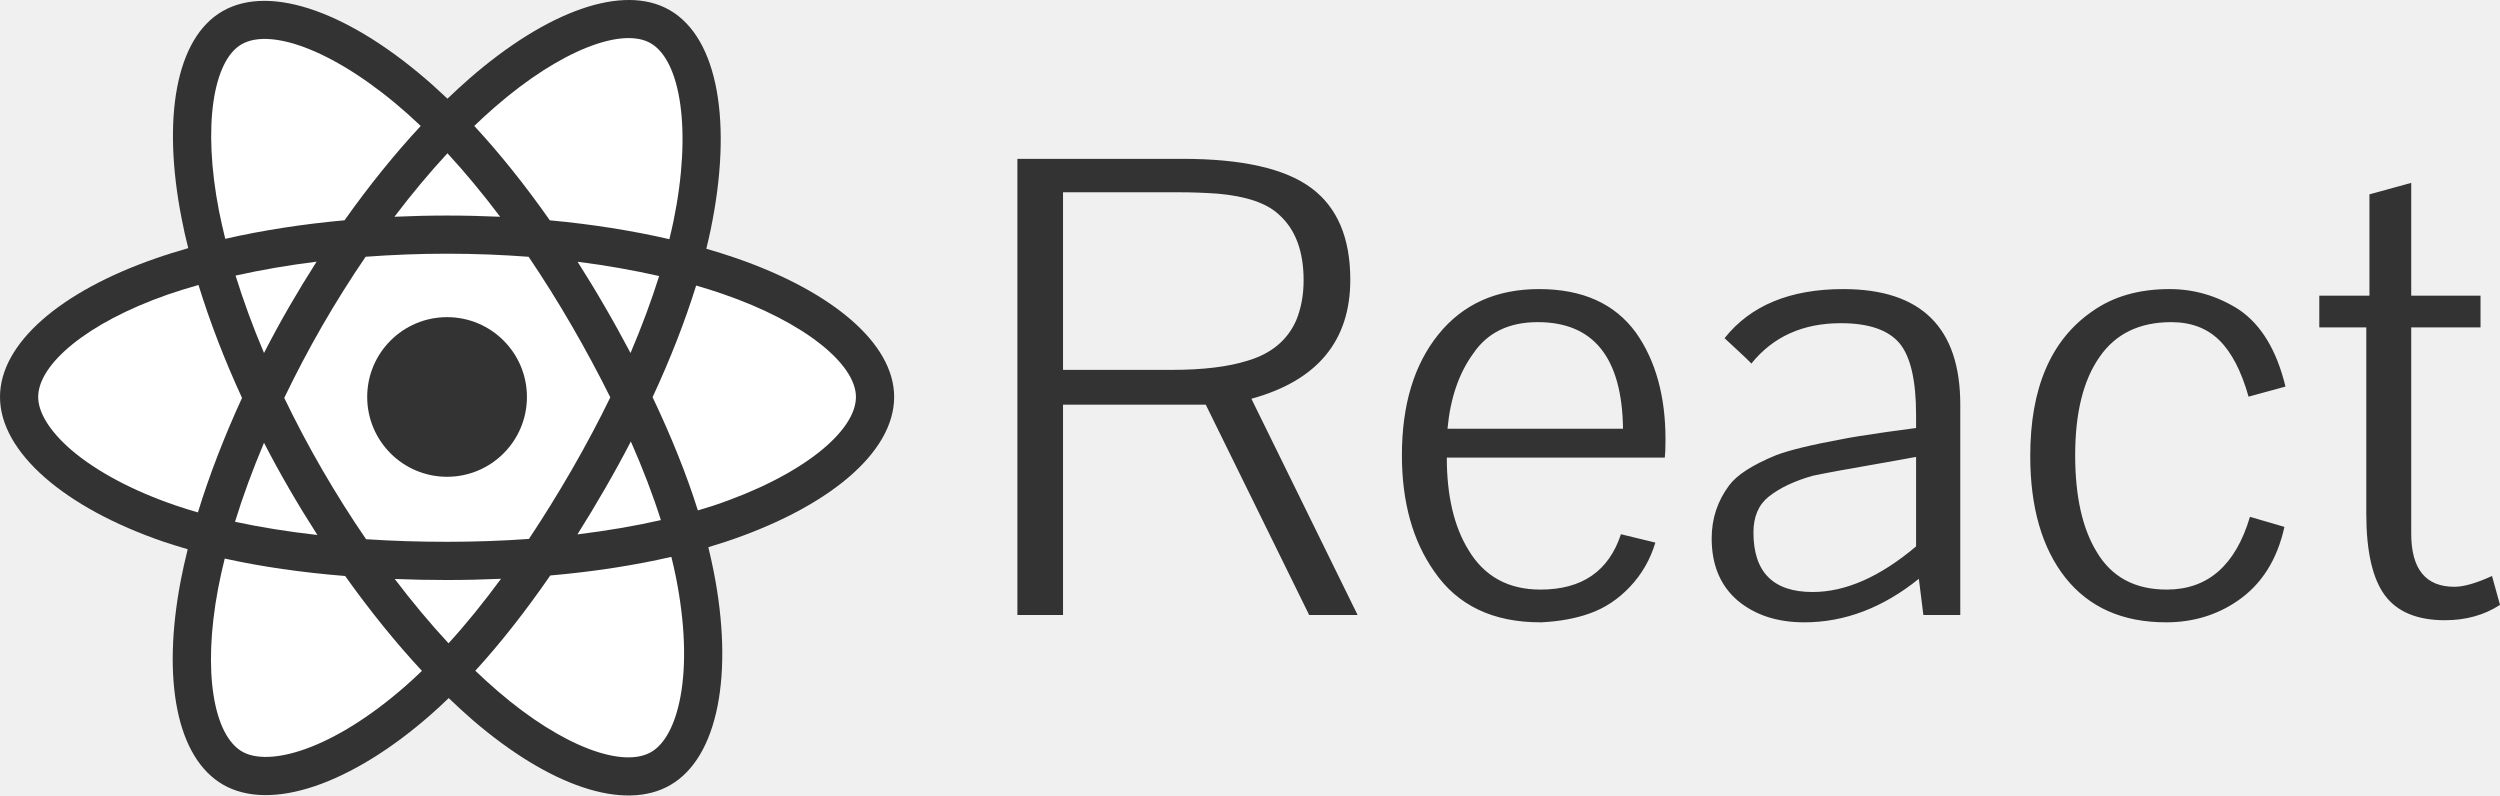
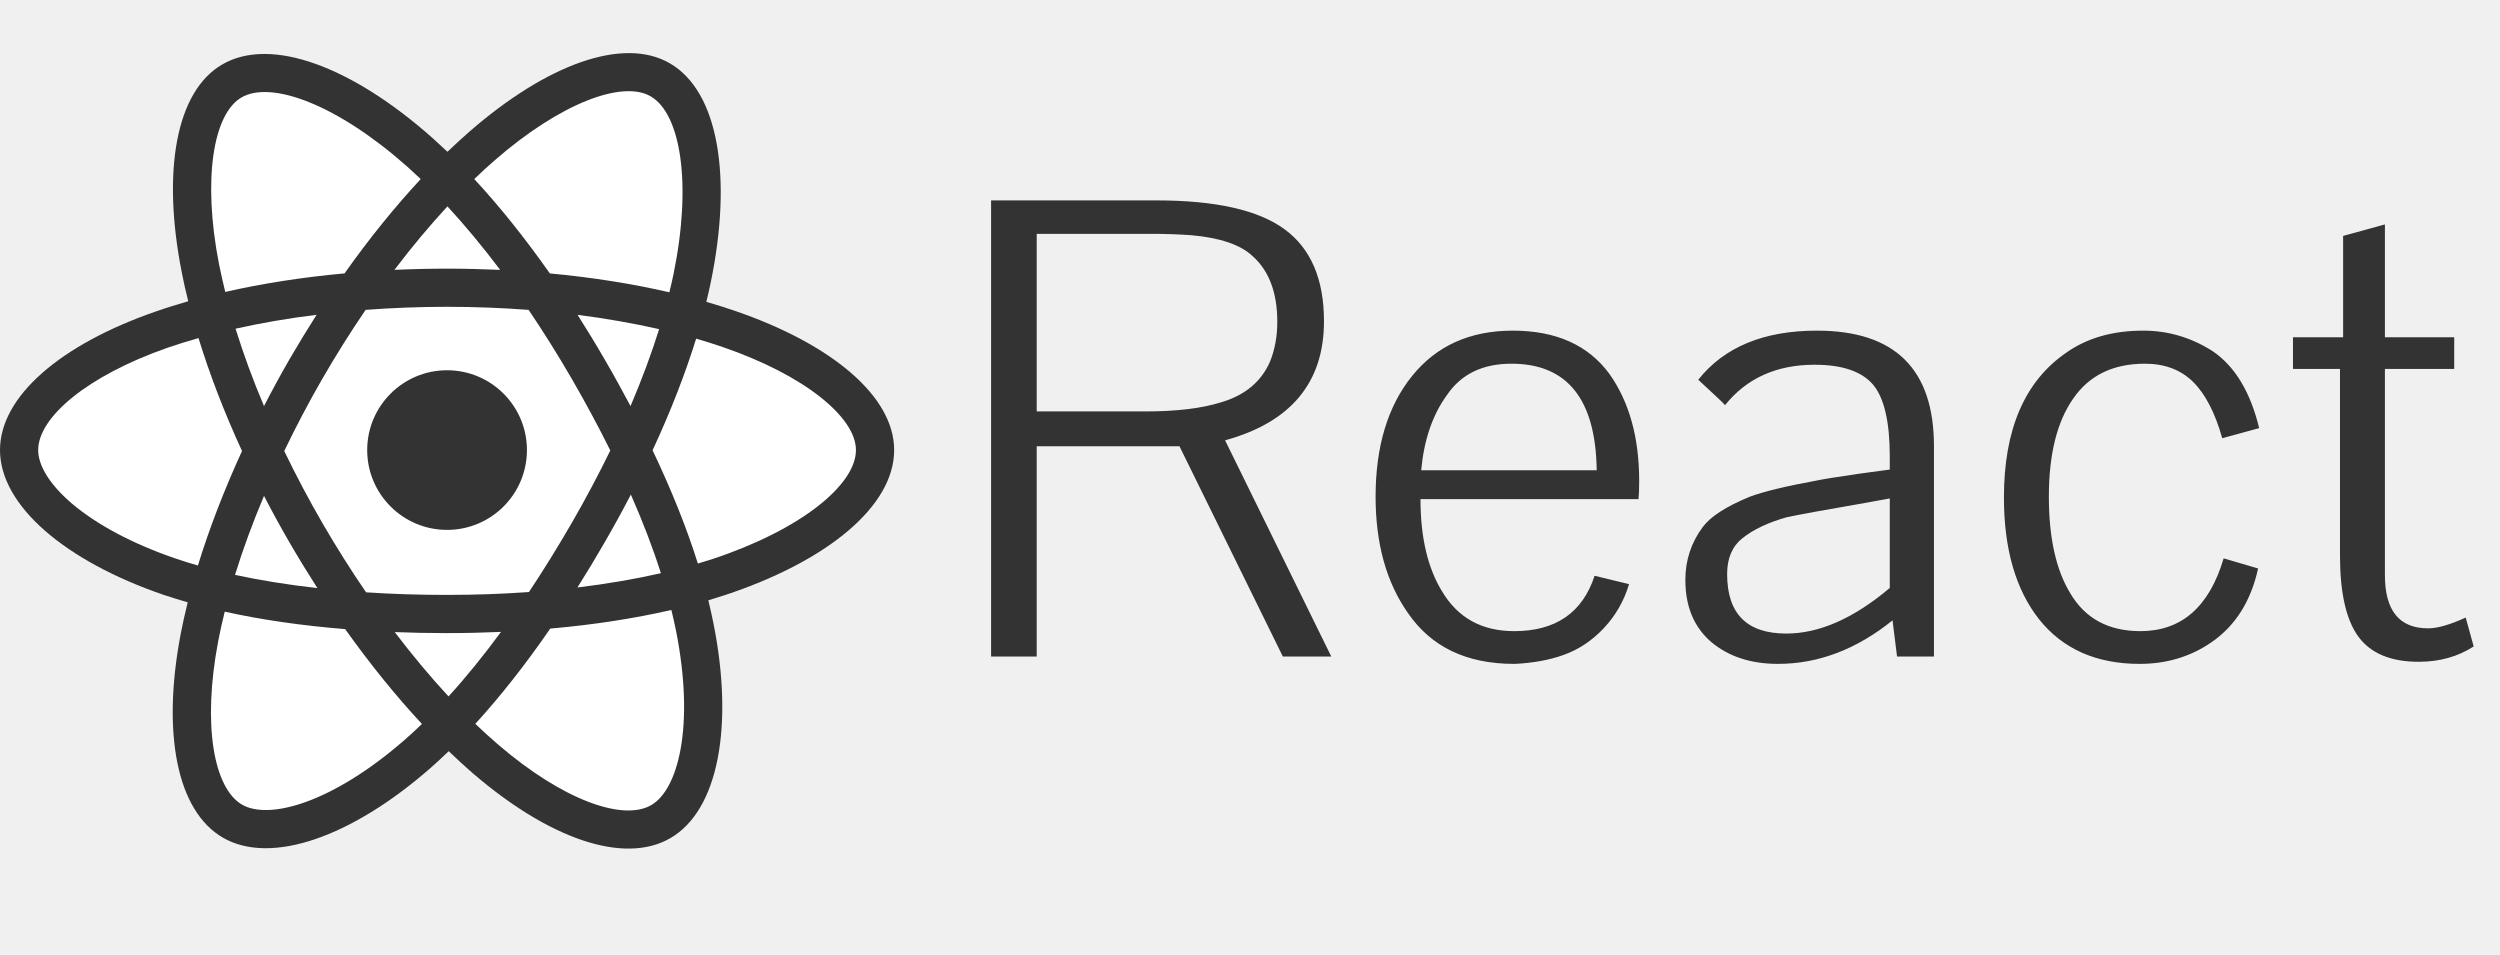
- <svg xmlns="http://www.w3.org/2000/svg" viewBox="0 0 78.568 25" version="1.1" preserveAspectRatio="xMidYMid">
+ <svg xmlns="http://www.w3.org/2000/svg" viewBox="0 0 78.568 30" version="1.1" preserveAspectRatio="xMidYMid">
  <defs>
    <path id="path-0" style="fill: none;" d="M 4.432 29.201 C 19.108 33.579 21.276 34.172 23.436 34.464 L 24.104 34.62 C 24.779 34.737 25.526 34.809 26.176 35.037" />
  </defs>
-   <path d="M 23.103 8.102 C 22.812 8.002 22.51 7.908 22.198 7.817 C 22.249 7.609 22.296 7.402 22.338 7.201 C 23.024 3.876 22.576 1.199 21.047 0.318 C 19.582 -0.527 17.184 0.354 14.762 2.46 C 14.53 2.662 14.296 2.879 14.062 3.101 C 13.907 2.954 13.751 2.81 13.597 2.672 C 11.06 0.419 8.516 -0.529 6.989 0.354 C 5.524 1.201 5.09 3.719 5.708 6.868 C 5.765 7.173 5.836 7.483 5.916 7.798 C 5.554 7.902 5.207 8.01 4.876 8.127 C 1.899 9.162 0 10.79 0 12.475 C 0 14.218 2.04 15.962 5.137 17.024 C 5.382 17.106 5.637 17.184 5.899 17.261 C 5.814 17.602 5.74 17.936 5.677 18.262 C 5.088 21.36 5.549 23.816 7.01 24.659 C 8.518 25.528 11.049 24.635 13.515 22.48 C 13.71 22.309 13.906 22.127 14.102 21.939 C 14.355 22.184 14.61 22.415 14.861 22.634 C 17.249 24.688 19.607 25.519 21.068 24.671 C 22.574 23.8 23.064 21.16 22.427 17.947 C 22.379 17.703 22.322 17.452 22.261 17.197 C 22.437 17.144 22.612 17.087 22.783 17.033 C 26.002 15.967 28.101 14.242 28.101 12.475 C 28.101 10.784 26.139 9.146 23.103 8.102 L 23.103 8.102 L 23.103 8.102 Z" style="fill: rgb(51, 51, 51);" />
-   <path d="M 22.406 15.895 C 22.251 15.944 22.093 15.993 21.932 16.041 C 21.579 14.916 21.097 13.718 20.509 12.482 C 21.07 11.275 21.53 10.092 21.878 8.974 C 22.164 9.056 22.444 9.145 22.712 9.237 C 25.314 10.132 26.9 11.457 26.9 12.475 C 26.9 13.562 25.184 14.972 22.406 15.895 L 22.406 15.895 L 22.406 15.895 Z M 21.251 18.181 C 21.53 19.601 21.572 20.885 21.386 21.888 C 21.22 22.792 20.882 23.393 20.467 23.633 C 19.581 24.148 17.687 23.48 15.645 21.722 C 15.41 21.52 15.175 21.306 14.938 21.079 C 15.73 20.213 16.521 19.206 17.293 18.086 C 18.653 17.967 19.934 17.768 21.099 17.501 C 21.156 17.732 21.207 17.958 21.251 18.181 L 21.251 18.181 L 21.251 18.181 Z M 9.579 23.546 C 8.714 23.851 8.025 23.859 7.609 23.62 C 6.722 23.106 6.355 21.133 6.856 18.488 C 6.915 18.185 6.982 17.872 7.063 17.554 C 8.212 17.809 9.488 17.993 10.847 18.102 C 11.626 19.195 12.441 20.203 13.26 21.083 C 13.081 21.256 12.903 21.421 12.726 21.575 C 11.635 22.529 10.542 23.205 9.579 23.546 L 9.579 23.546 L 9.579 23.546 Z M 5.527 15.887 C 4.158 15.42 3.026 14.809 2.249 14.147 C 1.553 13.548 1.2 12.957 1.2 12.475 C 1.2 11.453 2.725 10.147 5.269 9.258 C 5.577 9.152 5.903 9.051 6.238 8.956 C 6.591 10.1 7.049 11.296 7.606 12.505 C 7.043 13.733 6.574 14.948 6.22 16.103 C 5.981 16.037 5.749 15.962 5.527 15.887 L 5.527 15.887 L 5.527 15.887 Z M 6.884 6.638 C 6.358 3.94 6.707 1.903 7.591 1.393 C 8.53 0.848 10.609 1.625 12.8 3.569 C 12.94 3.695 13.081 3.826 13.222 3.958 C 12.406 4.837 11.598 5.834 10.828 6.923 C 9.507 7.043 8.241 7.24 7.079 7.506 C 7.007 7.21 6.941 6.92 6.884 6.638 L 6.884 6.638 L 6.884 6.638 Z M 19.006 9.632 C 18.728 9.15 18.443 8.684 18.152 8.226 C 19.048 8.34 19.907 8.492 20.715 8.675 C 20.472 9.45 20.17 10.262 19.816 11.094 C 19.559 10.61 19.291 10.122 19.006 9.632 L 19.006 9.632 L 19.006 9.632 Z M 14.062 4.817 C 14.616 5.417 15.171 6.086 15.718 6.812 C 15.169 6.788 14.613 6.774 14.05 6.774 C 13.494 6.774 12.942 6.787 12.396 6.812 C 12.942 6.093 13.501 5.423 14.062 4.817 L 14.062 4.817 L 14.062 4.817 Z M 9.089 9.638 C 8.81 10.122 8.546 10.607 8.297 11.093 C 7.945 10.265 7.648 9.447 7.403 8.661 C 8.204 8.482 9.058 8.334 9.949 8.224 C 9.655 8.686 9.367 9.158 9.089 9.638 L 9.089 9.638 L 9.089 9.638 Z M 9.975 16.813 C 9.054 16.71 8.188 16.571 7.386 16.398 C 7.632 15.597 7.94 14.762 8.297 13.915 C 8.547 14.401 8.813 14.886 9.093 15.37 L 9.093 15.37 C 9.378 15.862 9.673 16.343 9.975 16.813 L 9.975 16.813 L 9.975 16.813 Z M 14.096 20.217 C 13.528 19.605 12.96 18.926 12.406 18.196 C 12.944 18.217 13.492 18.228 14.05 18.228 C 14.624 18.228 15.188 18.214 15.745 18.19 C 15.198 18.932 14.648 19.615 14.096 20.217 L 14.096 20.217 L 14.096 20.217 Z M 19.826 13.874 C 20.203 14.729 20.52 15.556 20.77 16.345 C 19.955 16.531 19.076 16.68 18.147 16.794 C 18.441 16.329 18.728 15.852 19.011 15.361 C 19.297 14.866 19.571 14.368 19.826 13.874 L 19.826 13.874 L 19.826 13.874 Z M 17.971 14.761 C 17.532 15.522 17.079 16.251 16.623 16.937 C 15.788 16.997 14.928 17.027 14.05 17.027 C 13.176 17.027 12.325 17.001 11.505 16.946 C 11.028 16.252 10.569 15.521 10.132 14.77 L 10.132 14.77 C 9.697 14.017 9.296 13.259 8.933 12.505 C 9.296 11.75 9.695 10.99 10.128 10.238 L 10.128 10.238 C 10.563 9.487 11.019 8.759 11.491 8.069 C 12.326 8.007 13.185 7.973 14.05 7.973 L 14.05 7.973 C 14.92 7.973 15.777 8.007 16.613 8.07 C 17.077 8.757 17.531 9.48 17.967 10.233 C 18.408 10.994 18.813 11.749 19.18 12.488 C 18.814 13.24 18.41 14 17.971 14.761 L 17.971 14.761 L 17.971 14.761 Z M 20.447 1.358 C 21.388 1.899 21.755 4.089 21.164 6.959 C 21.125 7.141 21.083 7.328 21.036 7.517 C 19.871 7.248 18.606 7.047 17.28 6.924 C 16.507 5.824 15.707 4.823 14.905 3.958 C 15.119 3.751 15.336 3.552 15.551 3.366 C 17.625 1.561 19.563 0.847 20.447 1.358 L 20.447 1.358 L 20.447 1.358 Z" fill="#FFFFFF" style="" />
-   <path d="M 14.05 9.967 C 15.435 9.967 16.56 11.089 16.56 12.475 C 16.56 13.862 15.435 14.984 14.05 14.984 C 12.665 14.984 11.54 13.862 11.54 12.475 C 11.54 11.089 12.665 9.967 14.05 9.967" style="fill: rgb(51, 51, 51);" />
-   <path d="M 37.085 6.043 L 33.408 6.043 L 33.408 11.624 L 36.833 11.624 C 37.804 11.624 38.591 11.528 39.197 11.339 C 39.948 11.12 40.463 10.693 40.74 10.059 C 40.893 9.679 40.969 9.263 40.969 8.811 C 40.969 7.892 40.71 7.203 40.192 6.743 C 39.813 6.385 39.171 6.166 38.266 6.086 C 37.843 6.057 37.449 6.043 37.085 6.043 Z M 39.328 12.532 L 42.666 19.328 L 41.144 19.328 L 37.894 12.718 L 33.408 12.718 L 33.408 19.328 L 31.974 19.328 L 31.974 4.992 L 37.172 4.992 C 39.032 4.992 40.375 5.295 41.199 5.9 C 42.023 6.505 42.436 7.468 42.436 8.789 C 42.436 10.715 41.399 11.963 39.328 12.532 Z M 45.491 13.473 L 51.007 13.473 C 50.977 11.241 50.083 10.124 48.326 10.124 C 47.42 10.124 46.745 10.453 46.301 11.109 C 45.848 11.73 45.579 12.518 45.491 13.473 Z M 51.412 10.453 C 52.031 11.328 52.342 12.448 52.342 13.812 C 52.342 14.083 52.334 14.272 52.32 14.381 L 45.469 14.381 C 45.469 15.577 45.695 16.545 46.148 17.281 C 46.644 18.113 47.399 18.529 48.413 18.529 C 49.719 18.529 50.561 17.949 50.941 16.789 L 52.024 17.052 C 51.863 17.584 51.598 18.047 51.225 18.441 C 50.853 18.835 50.427 19.117 49.945 19.284 C 49.514 19.437 49.015 19.528 48.446 19.558 L 48.413 19.558 C 46.917 19.558 45.804 19.025 45.075 17.96 C 44.397 16.997 44.058 15.779 44.058 14.305 C 44.058 12.721 44.441 11.456 45.207 10.507 C 45.973 9.559 47.027 9.085 48.369 9.085 C 49.733 9.085 50.747 9.541 51.412 10.453 Z M 60.446 19.328 L 60.304 18.19 C 59.174 19.101 57.973 19.558 56.704 19.558 C 55.85 19.558 55.15 19.328 54.603 18.868 C 54.063 18.401 53.793 17.752 53.793 16.92 C 53.793 16.3 53.976 15.746 54.34 15.257 C 54.581 14.929 55.073 14.611 55.817 14.305 C 56.241 14.144 56.952 13.973 57.951 13.79 C 58.12 13.754 58.55 13.684 59.243 13.583 L 60.217 13.451 L 60.217 13.035 C 60.217 11.949 60.041 11.197 59.691 10.781 C 59.334 10.365 58.722 10.157 57.853 10.157 C 56.657 10.157 55.719 10.581 55.04 11.427 C 55.04 11.412 54.76 11.145 54.198 10.628 C 55.015 9.599 56.259 9.085 57.929 9.085 C 60.381 9.085 61.606 10.296 61.606 12.718 L 61.606 19.328 L 60.446 19.328 Z M 60.217 17.172 L 60.217 14.359 L 59.243 14.535 C 58.185 14.717 57.43 14.855 56.977 14.95 C 56.402 15.111 55.938 15.33 55.587 15.607 C 55.267 15.862 55.106 16.238 55.106 16.734 C 55.106 17.982 55.726 18.605 56.966 18.605 C 58.003 18.605 59.086 18.127 60.217 17.172 Z M 65.753 9.785 C 66.409 9.318 67.219 9.085 68.182 9.085 C 68.956 9.085 69.678 9.296 70.349 9.72 C 71.057 10.193 71.549 11.003 71.826 12.149 L 70.666 12.466 C 70.44 11.664 70.133 11.073 69.747 10.693 C 69.361 10.314 68.857 10.124 68.237 10.124 C 67.238 10.124 66.486 10.489 65.983 11.219 C 65.471 11.949 65.217 12.977 65.217 14.305 C 65.217 15.596 65.443 16.611 65.895 17.347 C 66.362 18.135 67.095 18.529 68.095 18.529 C 69.386 18.529 70.258 17.766 70.71 16.242 L 71.793 16.559 C 71.567 17.588 71.079 18.361 70.327 18.879 C 69.67 19.331 68.919 19.558 68.073 19.558 C 66.708 19.558 65.654 19.09 64.91 18.157 C 64.174 17.223 63.805 15.946 63.805 14.327 C 63.805 12.196 64.454 10.683 65.753 9.785 Z M 78.317 18.102 L 78.568 19.01 C 78.073 19.331 77.496 19.492 76.839 19.492 C 75.964 19.492 75.333 19.229 74.946 18.704 C 74.56 18.179 74.366 17.325 74.366 16.143 L 74.366 10.289 L 72.889 10.289 L 72.889 9.293 L 74.465 9.293 L 74.465 6.108 L 75.778 5.747 L 75.778 9.293 L 77.956 9.293 L 77.956 10.289 L 75.778 10.289 L 75.778 16.767 C 75.778 17.883 76.23 18.441 77.135 18.441 C 77.427 18.441 77.821 18.329 78.317 18.102 Z" style="fill: rgb(51, 51, 51); white-space: pre;" />
+   <path d="M 23.103 9.771 C 22.812 9.671 22.51 9.577 22.198 9.486 C 22.249 9.278 22.296 9.071 22.338 8.87 C 23.024 5.545 22.576 2.868 21.047 1.987 C 19.582 1.142 17.184 2.023 14.762 4.129 C 14.53 4.331 14.296 4.548 14.062 4.77 C 13.907 4.623 13.751 4.479 13.597 4.341 C 11.06 2.088 8.516 1.14 6.989 2.023 C 5.524 2.87 5.09 5.388 5.708 8.537 C 5.765 8.842 5.836 9.152 5.916 9.467 C 5.554 9.571 5.207 9.679 4.876 9.796 C 1.899 10.831 0 12.459 0 14.144 C 0 15.887 2.04 17.631 5.137 18.693 C 5.382 18.775 5.637 18.853 5.899 18.93 C 5.814 19.271 5.74 19.605 5.677 19.931 C 5.088 23.029 5.549 25.485 7.01 26.328 C 8.518 27.197 11.049 26.304 13.515 24.149 C 13.71 23.978 13.906 23.796 14.102 23.608 C 14.355 23.853 14.61 24.084 14.861 24.303 C 17.249 26.357 19.607 27.188 21.068 26.34 C 22.574 25.469 23.064 22.829 22.427 19.616 C 22.379 19.372 22.322 19.121 22.261 18.866 C 22.437 18.813 22.612 18.756 22.783 18.702 C 26.002 17.636 28.101 15.911 28.101 14.144 C 28.101 12.453 26.139 10.815 23.103 9.771 L 23.103 9.771 L 23.103 9.771 Z" style="fill: rgb(51, 51, 51);" />
+   <path d="M 22.406 17.564 C 22.251 17.613 22.093 17.662 21.932 17.71 C 21.579 16.585 21.097 15.387 20.509 14.151 C 21.07 12.944 21.53 11.761 21.878 10.643 C 22.164 10.725 22.444 10.814 22.712 10.906 C 25.314 11.801 26.9 13.126 26.9 14.144 C 26.9 15.231 25.184 16.641 22.406 17.564 L 22.406 17.564 L 22.406 17.564 Z M 21.251 19.85 C 21.53 21.27 21.572 22.554 21.386 23.557 C 21.22 24.461 20.882 25.062 20.467 25.302 C 19.581 25.817 17.687 25.149 15.645 23.391 C 15.41 23.189 15.175 22.975 14.938 22.748 C 15.73 21.882 16.521 20.875 17.293 19.755 C 18.653 19.636 19.934 19.437 21.099 19.17 C 21.156 19.401 21.207 19.627 21.251 19.85 L 21.251 19.85 L 21.251 19.85 Z M 9.579 25.215 C 8.714 25.52 8.025 25.528 7.609 25.289 C 6.722 24.775 6.355 22.802 6.856 20.157 C 6.915 19.854 6.982 19.541 7.063 19.223 C 8.212 19.478 9.488 19.662 10.847 19.771 C 11.626 20.864 12.441 21.872 13.26 22.752 C 13.081 22.925 12.903 23.09 12.726 23.244 C 11.635 24.198 10.542 24.874 9.579 25.215 L 9.579 25.215 L 9.579 25.215 Z M 5.527 17.556 C 4.158 17.089 3.026 16.478 2.249 15.816 C 1.553 15.217 1.2 14.626 1.2 14.144 C 1.2 13.122 2.725 11.816 5.269 10.927 C 5.577 10.821 5.903 10.72 6.238 10.625 C 6.591 11.769 7.049 12.965 7.606 14.174 C 7.043 15.402 6.574 16.617 6.22 17.772 C 5.981 17.706 5.749 17.631 5.527 17.556 L 5.527 17.556 L 5.527 17.556 Z M 6.884 8.307 C 6.358 5.609 6.707 3.572 7.591 3.062 C 8.53 2.517 10.609 3.294 12.8 5.238 C 12.94 5.364 13.081 5.495 13.222 5.627 C 12.406 6.506 11.598 7.503 10.828 8.592 C 9.507 8.712 8.241 8.909 7.079 9.175 C 7.007 8.879 6.941 8.589 6.884 8.307 L 6.884 8.307 L 6.884 8.307 Z M 19.006 11.301 C 18.728 10.819 18.443 10.353 18.152 9.895 C 19.048 10.009 19.907 10.161 20.715 10.344 C 20.472 11.119 20.17 11.931 19.816 12.763 C 19.559 12.279 19.291 11.791 19.006 11.301 L 19.006 11.301 L 19.006 11.301 Z M 14.062 6.486 C 14.616 7.086 15.171 7.755 15.718 8.481 C 15.169 8.457 14.613 8.443 14.05 8.443 C 13.494 8.443 12.942 8.456 12.396 8.481 C 12.942 7.762 13.501 7.092 14.062 6.486 L 14.062 6.486 L 14.062 6.486 Z M 9.089 11.307 C 8.81 11.791 8.546 12.276 8.297 12.762 C 7.945 11.934 7.648 11.116 7.403 10.33 C 8.204 10.151 9.058 10.003 9.949 9.893 C 9.655 10.355 9.367 10.827 9.089 11.307 L 9.089 11.307 L 9.089 11.307 Z M 9.975 18.482 C 9.054 18.379 8.188 18.24 7.386 18.067 C 7.632 17.266 7.94 16.431 8.297 15.584 C 8.547 16.07 8.813 16.555 9.093 17.039 L 9.093 17.039 C 9.378 17.531 9.673 18.012 9.975 18.482 L 9.975 18.482 L 9.975 18.482 Z M 14.096 21.886 C 13.528 21.274 12.96 20.595 12.406 19.865 C 12.944 19.886 13.492 19.897 14.05 19.897 C 14.624 19.897 15.188 19.883 15.745 19.859 C 15.198 20.601 14.648 21.284 14.096 21.886 L 14.096 21.886 L 14.096 21.886 Z M 19.826 15.543 C 20.203 16.398 20.52 17.225 20.77 18.014 C 19.955 18.2 19.076 18.349 18.147 18.463 C 18.441 17.998 18.728 17.521 19.011 17.03 C 19.297 16.535 19.571 16.037 19.826 15.543 L 19.826 15.543 L 19.826 15.543 Z M 17.971 16.43 C 17.532 17.191 17.079 17.92 16.623 18.606 C 15.788 18.666 14.928 18.696 14.05 18.696 C 13.176 18.696 12.325 18.67 11.505 18.615 C 11.028 17.921 10.569 17.19 10.132 16.439 L 10.132 16.439 C 9.697 15.686 9.296 14.928 8.933 14.174 C 9.296 13.419 9.695 12.659 10.128 11.907 L 10.128 11.907 C 10.563 11.156 11.019 10.428 11.491 9.738 C 12.326 9.676 13.185 9.642 14.05 9.642 L 14.05 9.642 C 14.92 9.642 15.777 9.676 16.613 9.739 C 17.077 10.426 17.531 11.149 17.967 11.902 C 18.408 12.663 18.813 13.418 19.18 14.157 C 18.814 14.909 18.41 15.669 17.971 16.43 L 17.971 16.43 L 17.971 16.43 Z M 20.447 3.027 C 21.388 3.568 21.755 5.758 21.164 8.628 C 21.125 8.81 21.083 8.997 21.036 9.186 C 19.871 8.917 18.606 8.716 17.28 8.593 C 16.507 7.493 15.707 6.492 14.905 5.627 C 15.119 5.42 15.336 5.221 15.551 5.035 C 17.625 3.23 19.563 2.516 20.447 3.027 L 20.447 3.027 L 20.447 3.027 Z" fill="#FFFFFF" style="" />
+   <path d="M 14.05 11.636 C 15.435 11.636 16.56 12.758 16.56 14.144 C 16.56 15.531 15.435 16.653 14.05 16.653 C 12.665 16.653 11.54 15.531 11.54 14.144 C 11.54 12.758 12.665 11.636 14.05 11.636" style="fill: rgb(51, 51, 51);" />
+   <path d="M 36.258 7.349 L 32.581 7.349 L 32.581 12.93 L 36.006 12.93 C 36.977 12.93 37.764 12.834 38.37 12.645 C 39.121 12.426 39.636 11.999 39.913 11.365 C 40.066 10.985 40.142 10.569 40.142 10.117 C 40.142 9.198 39.883 8.509 39.365 8.049 C 38.986 7.691 38.344 7.472 37.439 7.392 C 37.016 7.363 36.622 7.349 36.258 7.349 Z M 38.501 13.838 L 41.839 20.634 L 40.317 20.634 L 37.067 14.024 L 32.581 14.024 L 32.581 20.634 L 31.147 20.634 L 31.147 6.298 L 36.345 6.298 C 38.205 6.298 39.548 6.601 40.372 7.206 C 41.196 7.811 41.609 8.774 41.609 10.095 C 41.609 12.021 40.572 13.269 38.501 13.838 Z M 44.664 14.779 L 50.18 14.779 C 50.15 12.547 49.256 11.43 47.499 11.43 C 46.593 11.43 45.918 11.759 45.474 12.415 C 45.021 13.036 44.752 13.824 44.664 14.779 Z M 50.585 11.759 C 51.204 12.634 51.515 13.754 51.515 15.118 C 51.515 15.389 51.507 15.578 51.493 15.687 L 44.642 15.687 C 44.642 16.883 44.868 17.851 45.321 18.587 C 45.817 19.419 46.572 19.835 47.586 19.835 C 48.892 19.835 49.734 19.255 50.114 18.095 L 51.197 18.358 C 51.036 18.89 50.771 19.353 50.398 19.747 C 50.026 20.141 49.6 20.423 49.118 20.59 C 48.687 20.743 48.188 20.834 47.619 20.864 L 47.586 20.864 C 46.09 20.864 44.977 20.331 44.248 19.266 C 43.57 18.303 43.231 17.085 43.231 15.611 C 43.231 14.027 43.614 12.762 44.38 11.813 C 45.146 10.865 46.2 10.391 47.542 10.391 C 48.906 10.391 49.92 10.847 50.585 11.759 Z M 59.619 20.634 L 59.477 19.496 C 58.347 20.407 57.146 20.864 55.877 20.864 C 55.023 20.864 54.323 20.634 53.776 20.174 C 53.236 19.707 52.966 19.058 52.966 18.226 C 52.966 17.606 53.149 17.052 53.513 16.563 C 53.754 16.235 54.246 15.917 54.99 15.611 C 55.414 15.45 56.125 15.279 57.124 15.096 C 57.293 15.06 57.723 14.99 58.416 14.889 L 59.39 14.757 L 59.39 14.341 C 59.39 13.255 59.214 12.503 58.864 12.087 C 58.507 11.671 57.895 11.463 57.026 11.463 C 55.83 11.463 54.892 11.887 54.213 12.733 C 54.213 12.718 53.933 12.451 53.371 11.934 C 54.188 10.905 55.432 10.391 57.102 10.391 C 59.554 10.391 60.779 11.602 60.779 14.024 L 60.779 20.634 L 59.619 20.634 Z M 59.39 18.478 L 59.39 15.665 L 58.416 15.841 C 57.358 16.023 56.603 16.161 56.15 16.256 C 55.575 16.417 55.111 16.636 54.76 16.913 C 54.44 17.168 54.279 17.544 54.279 18.04 C 54.279 19.288 54.899 19.911 56.139 19.911 C 57.176 19.911 58.259 19.433 59.39 18.478 Z M 64.926 11.091 C 65.582 10.624 66.392 10.391 67.355 10.391 C 68.129 10.391 68.851 10.602 69.522 11.026 C 70.23 11.499 70.722 12.309 70.999 13.455 L 69.839 13.772 C 69.613 12.97 69.306 12.379 68.92 11.999 C 68.534 11.62 68.03 11.43 67.41 11.43 C 66.411 11.43 65.659 11.795 65.156 12.525 C 64.644 13.255 64.39 14.283 64.39 15.611 C 64.39 16.902 64.616 17.917 65.068 18.653 C 65.535 19.441 66.268 19.835 67.268 19.835 C 68.559 19.835 69.431 19.072 69.883 17.548 L 70.966 17.865 C 70.74 18.894 70.252 19.667 69.5 20.185 C 68.843 20.637 68.092 20.864 67.246 20.864 C 65.881 20.864 64.827 20.396 64.083 19.463 C 63.347 18.529 62.978 17.252 62.978 15.633 C 62.978 13.502 63.627 11.989 64.926 11.091 Z M 77.49 19.408 L 77.741 20.316 C 77.246 20.637 76.669 20.798 76.012 20.798 C 75.137 20.798 74.506 20.535 74.119 20.01 C 73.733 19.485 73.539 18.631 73.539 17.449 L 73.539 11.595 L 72.062 11.595 L 72.062 10.599 L 73.638 10.599 L 73.638 7.414 L 74.951 7.053 L 74.951 10.599 L 77.129 10.599 L 77.129 11.595 L 74.951 11.595 L 74.951 18.073 C 74.951 19.189 75.403 19.747 76.308 19.747 C 76.6 19.747 76.994 19.635 77.49 19.408 Z" style="fill: rgb(51, 51, 51); white-space: pre;" />
</svg>
